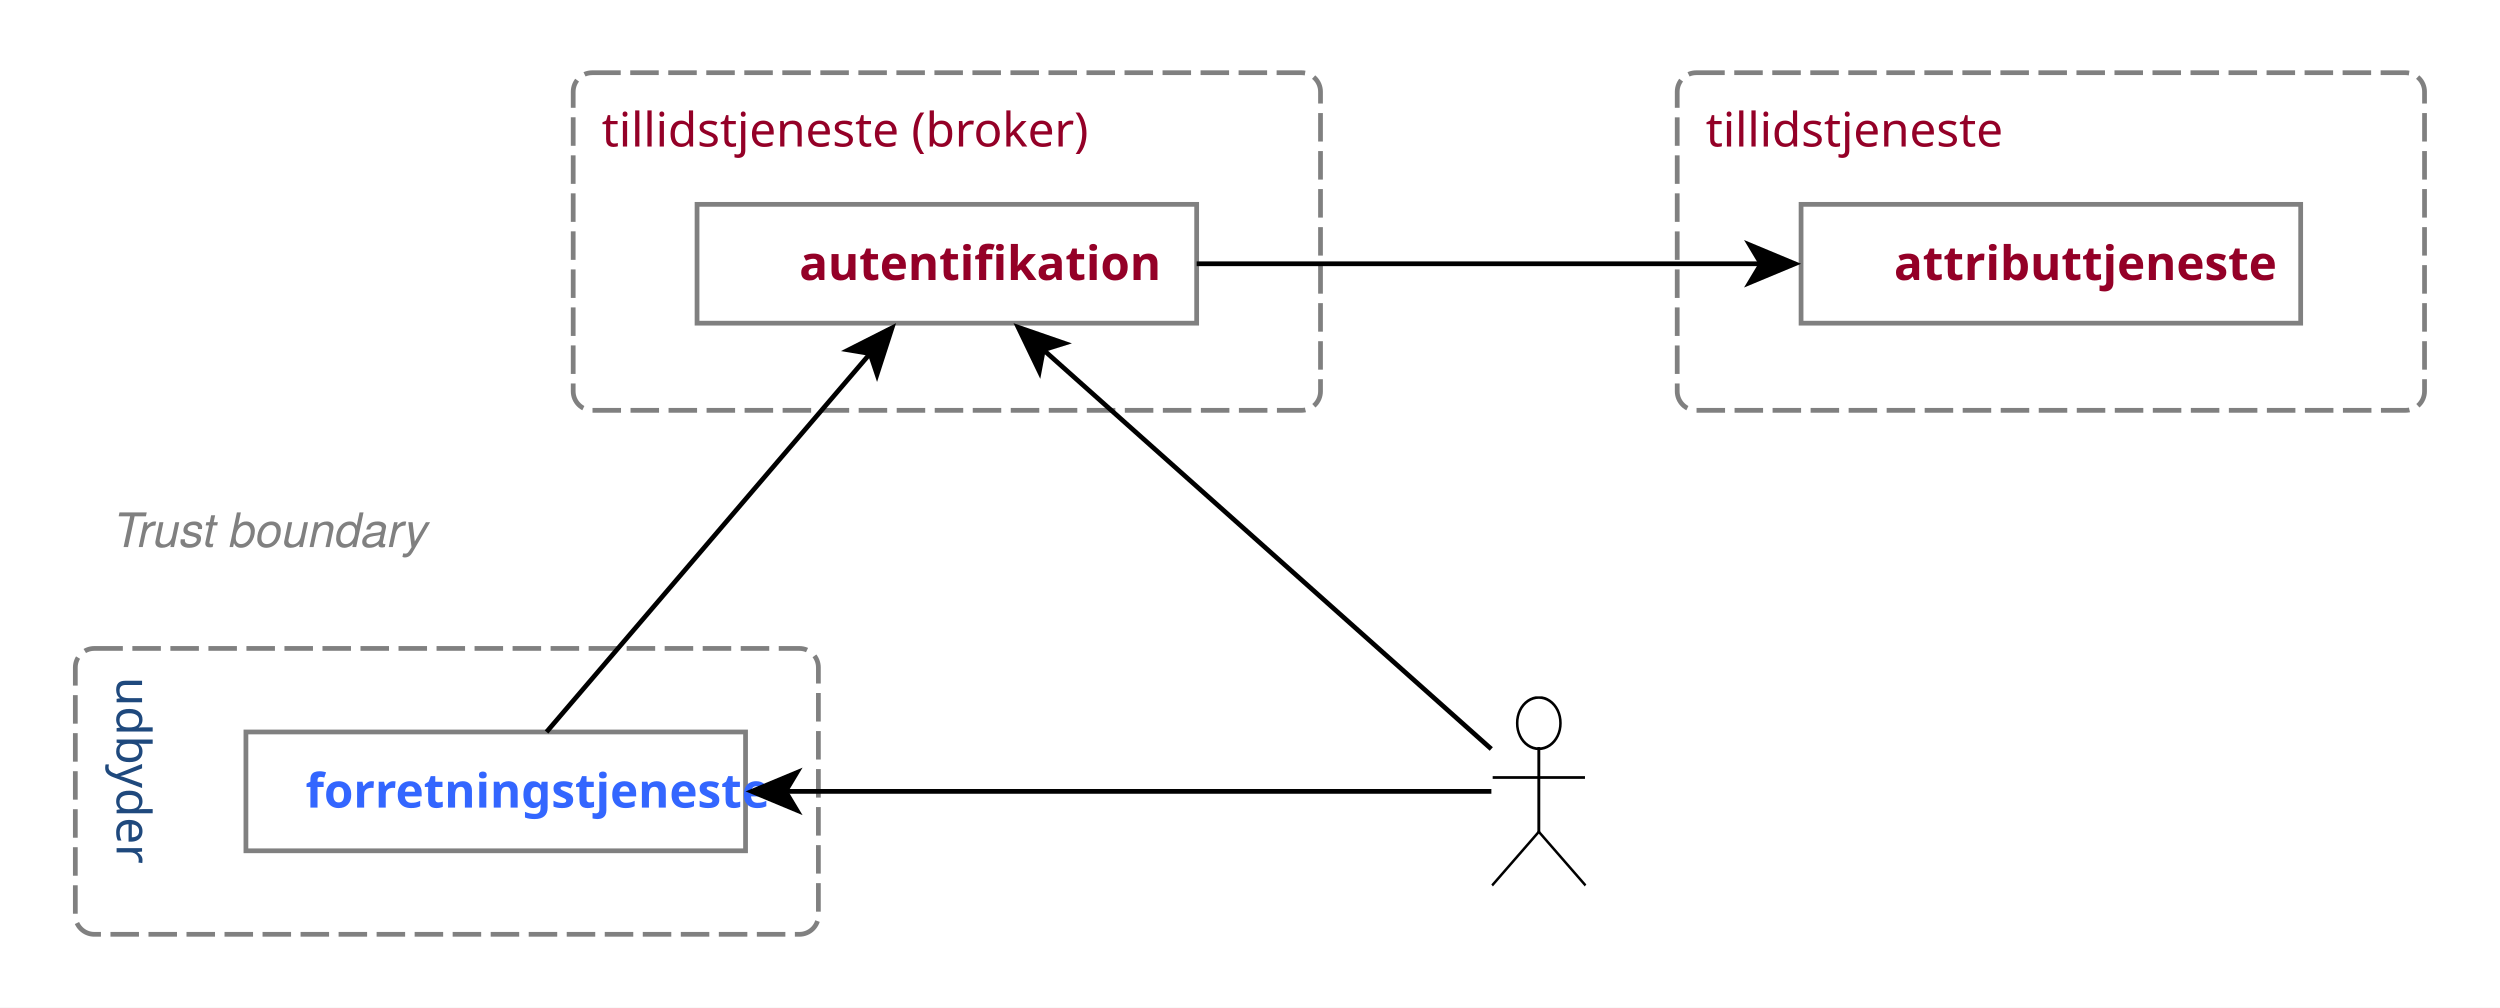
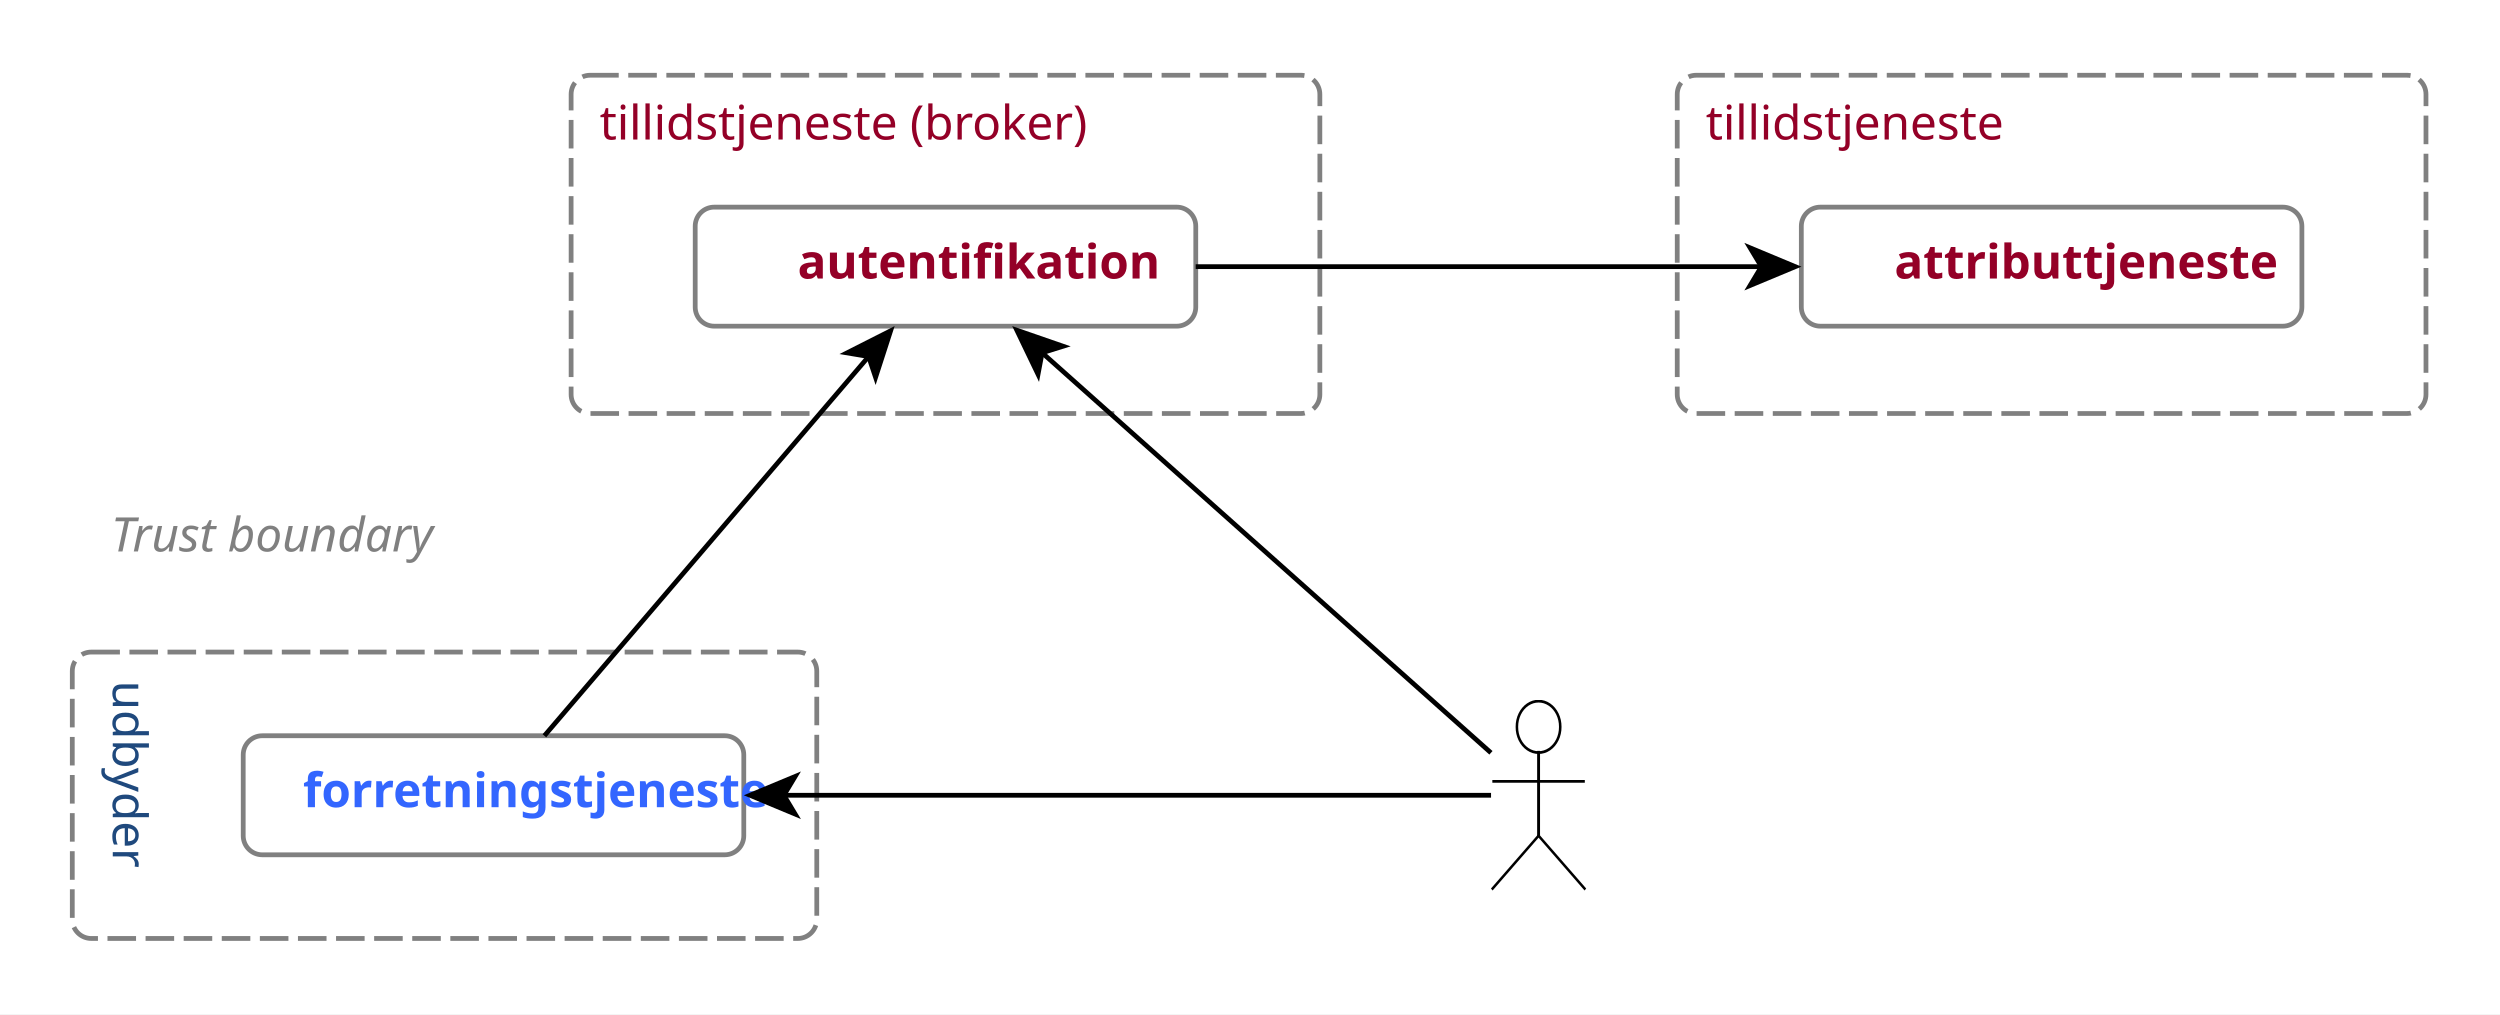
- <svg xmlns="http://www.w3.org/2000/svg" fill-opacity="1" color-rendering="auto" color-interpolation="auto" text-rendering="auto" stroke="black" stroke-linecap="square" width="526" stroke-miterlimit="10" shape-rendering="auto" stroke-opacity="1" fill="black" stroke-dasharray="none" font-weight="normal" stroke-width="1" height="212" font-family="'Dialog'" font-style="normal" stroke-linejoin="miter" font-size="12px" stroke-dashoffset="0" image-rendering="auto">
+ <svg xmlns="http://www.w3.org/2000/svg" fill-opacity="1" color-rendering="auto" color-interpolation="auto" text-rendering="auto" stroke="black" stroke-linecap="square" width="525" stroke-miterlimit="10" shape-rendering="auto" stroke-opacity="1" fill="black" stroke-dasharray="none" font-weight="normal" stroke-width="1" height="213" font-family="'Dialog'" font-style="normal" stroke-linejoin="miter" font-size="12px" stroke-dashoffset="0" image-rendering="auto">
  <defs id="genericDefs" />
  <g>
-     <g fill="white" text-rendering="geometricPrecision" shape-rendering="geometricPrecision" transform="translate(-1059,-653)" stroke="white">
-       <rect x="1059" width="526" height="212" y="653" clip-path="url(#clipPath2)" stroke="none" />
+     <g fill="white" text-rendering="geometricPrecision" shape-rendering="geometricPrecision" transform="translate(7,106)" stroke="white">
+       <rect x="-7" width="525" height="213" y="-106" clip-path="url(#clipPath2)" stroke="none" />
    </g>
-     <g stroke-linecap="butt" transform="matrix(1,0,0,1,-1059,-653)" fill="gray" text-rendering="geometricPrecision" shape-rendering="geometricPrecision" stroke-dasharray="6,2" stroke="gray" stroke-miterlimit="1.45">
-       <rect x="1074.848" y="789.433" clip-path="url(#clipPath2)" fill="none" width="156.341" rx="4" ry="4" height="60.148" />
+     <g stroke-linecap="butt" transform="matrix(1,0,0,1,7,106)" fill="gray" text-rendering="geometricPrecision" shape-rendering="geometricPrecision" stroke-dasharray="6,2" stroke="gray" stroke-miterlimit="1.45">
+       <rect x="8.181" y="30.933" clip-path="url(#clipPath2)" fill="none" width="156.341" rx="4" ry="4" height="60.148" />
    </g>
-     <g stroke-linecap="butt" font-size="10px" transform="matrix(0,1,-1,0,36.0549,140.4329)" fill="rgb(31,73,125)" text-rendering="geometricPrecision" font-family="'Calibri'" shape-rendering="geometricPrecision" stroke="rgb(31,73,125)" stroke-miterlimit="1.45">
-       <text x="2" xml:space="preserve" y="11.521" clip-path="url(#clipPath3)" stroke="none">udbyder</text>
+     <g stroke-linecap="butt" font-size="10px" transform="matrix(0,1,-1,0,33.1812,140.9329)" fill="rgb(31,73,125)" text-rendering="geometricPrecision" font-family="'Calibri'" shape-rendering="geometricPrecision" stroke="rgb(31,73,125)" stroke-miterlimit="1.45">
+       <text x="2" xml:space="preserve" y="9.5" clip-path="url(#clipPath3)" stroke="none">udbyder</text>
    </g>
-     <g stroke-linecap="butt" transform="matrix(1,0,0,1,-1059,-653)" fill="gray" text-rendering="geometricPrecision" shape-rendering="geometricPrecision" stroke="gray" stroke-miterlimit="1.45">
-       <rect fill="none" x="1110.742" width="105.12" height="25" y="807.007" clip-path="url(#clipPath2)" />
+     <g stroke-linecap="butt" transform="matrix(1,0,0,1,7,106)" fill="gray" text-rendering="geometricPrecision" shape-rendering="geometricPrecision" stroke="gray" stroke-miterlimit="1.45">
+       <rect x="44.075" y="48.507" clip-path="url(#clipPath2)" fill="none" width="105.12" rx="4" ry="4" height="25" />
    </g>
-     <g stroke-linecap="butt" font-size="10px" transform="matrix(1,0,0,1,-1059,-653)" fill="rgb(51,102,255)" text-rendering="geometricPrecision" font-family="'Calibri'" shape-rendering="geometricPrecision" stroke="rgb(51,102,255)" font-weight="bold" stroke-miterlimit="1.45">
-       <text x="1123.294" xml:space="preserve" y="822.925" clip-path="url(#clipPath2)" stroke="none">forretningstjeneste</text>
+     <g stroke-linecap="butt" font-size="10px" transform="matrix(1,0,0,1,7,106)" fill="rgb(51,102,255)" text-rendering="geometricPrecision" font-family="'Calibri'" shape-rendering="geometricPrecision" stroke="rgb(51,102,255)" font-weight="bold" stroke-miterlimit="1.45">
+       <text x="56.627" xml:space="preserve" y="63.507" clip-path="url(#clipPath2)" stroke="none">forretningstjeneste</text>
    </g>
-     <g stroke-linecap="butt" transform="matrix(1,0,0,1,-1059,-653)" fill="gray" text-rendering="geometricPrecision" shape-rendering="geometricPrecision" stroke-dasharray="6,2" stroke="gray" stroke-miterlimit="1.45">
-       <rect x="1179.6" y="668.3" clip-path="url(#clipPath2)" fill="none" width="157.235" rx="4" ry="4" height="71.034" />
+     <g stroke-linecap="butt" transform="matrix(1,0,0,1,7,106)" fill="gray" text-rendering="geometricPrecision" shape-rendering="geometricPrecision" stroke-dasharray="6,2" stroke="gray" stroke-miterlimit="1.45">
+       <rect x="112.934" y="-90.2" clip-path="url(#clipPath2)" fill="none" width="157.235" rx="4" ry="4" height="71.034" />
    </g>
-     <g stroke-linecap="butt" font-size="10px" transform="matrix(1,0,0,1,-1059,-653)" fill="rgb(148,0,39)" text-rendering="geometricPrecision" font-family="'Calibri'" shape-rendering="geometricPrecision" stroke="rgb(148,0,39)" stroke-miterlimit="1.45">
-       <text x="1185.601" xml:space="preserve" y="683.822" clip-path="url(#clipPath2)" stroke="none">tillidstjeneste (broker)</text>
+     <g stroke-linecap="butt" font-size="10px" transform="matrix(1,0,0,1,7,106)" fill="rgb(148,0,39)" text-rendering="geometricPrecision" font-family="'Calibri'" shape-rendering="geometricPrecision" stroke="rgb(148,0,39)" stroke-miterlimit="1.45">
+       <text x="118.934" xml:space="preserve" y="-76.7" clip-path="url(#clipPath2)" stroke="none">tillidstjeneste (broker)</text>
    </g>
-     <g fill="white" text-rendering="geometricPrecision" shape-rendering="geometricPrecision" transform="matrix(1,0,0,1,-1059,-653)" stroke="white">
-       <rect x="1205.658" width="105.12" height="25" y="695.996" clip-path="url(#clipPath2)" stroke="none" />
+     <g fill="white" text-rendering="geometricPrecision" shape-rendering="geometricPrecision" transform="matrix(1,0,0,1,7,106)" stroke="white">
+       <rect x="138.992" y="-62.504" clip-path="url(#clipPath2)" width="105.12" rx="4" ry="4" height="25" stroke="none" />
    </g>
-     <g stroke-linecap="butt" transform="matrix(1,0,0,1,-1059,-653)" fill="gray" text-rendering="geometricPrecision" shape-rendering="geometricPrecision" stroke="gray" stroke-miterlimit="1.45">
-       <rect fill="none" x="1205.658" width="105.12" height="25" y="695.996" clip-path="url(#clipPath2)" />
+     <g stroke-linecap="butt" transform="matrix(1,0,0,1,7,106)" fill="gray" text-rendering="geometricPrecision" shape-rendering="geometricPrecision" stroke="gray" stroke-miterlimit="1.45">
+       <rect x="138.992" y="-62.504" clip-path="url(#clipPath2)" fill="none" width="105.12" rx="4" ry="4" height="25" />
    </g>
-     <g stroke-linecap="butt" font-size="10px" transform="matrix(1,0,0,1,-1059,-653)" fill="rgb(148,0,39)" text-rendering="geometricPrecision" font-family="'Calibri'" shape-rendering="geometricPrecision" stroke="rgb(148,0,39)" font-weight="bold" stroke-miterlimit="1.45">
-       <text x="1227.161" xml:space="preserve" y="711.914" clip-path="url(#clipPath2)" stroke="none">autentifikation</text>
+     <g stroke-linecap="butt" font-size="10px" transform="matrix(1,0,0,1,7,106)" fill="rgb(148,0,39)" text-rendering="geometricPrecision" font-family="'Calibri'" shape-rendering="geometricPrecision" stroke="rgb(148,0,39)" font-weight="bold" stroke-miterlimit="1.45">
+       <text x="160.494" xml:space="preserve" y="-47.504" clip-path="url(#clipPath2)" stroke="none">autentifikation</text>
    </g>
-     <g transform="matrix(1,0,0,1,-1059,-653)" fill-opacity="0.902" fill="rgb(255,255,255)" text-rendering="geometricPrecision" shape-rendering="geometricPrecision" stroke="rgb(255,255,255)" stroke-opacity="0.902">
-       <rect x="1083.6" y="747.884" clip-path="url(#clipPath2)" width="66" rx="4" ry="4" height="33" stroke="none" />
+     <g transform="matrix(1,0,0,1,7,106)" fill-opacity="0.902" fill="rgb(255,255,255)" text-rendering="geometricPrecision" shape-rendering="geometricPrecision" stroke="rgb(255,255,255)" stroke-opacity="0.902">
+       <rect x="16.934" y="-10.617" clip-path="url(#clipPath2)" width="66" rx="4" ry="4" height="33" stroke="none" />
    </g>
-     <g stroke-linecap="butt" font-size="10px" transform="matrix(1,0,0,1,-1059,-653)" fill="gray" text-rendering="geometricPrecision" font-family="'Helvetica Neue'" shape-rendering="geometricPrecision" font-style="italic" stroke="gray" stroke-miterlimit="1.45">
-       <text x="1082.89" xml:space="preserve" y="768.104" clip-path="url(#clipPath2)" stroke="none">Trust boundary</text>
+     <g stroke-linecap="butt" font-size="10px" transform="matrix(1,0,0,1,7,106)" fill="gray" text-rendering="geometricPrecision" shape-rendering="geometricPrecision" font-style="italic" stroke="gray" stroke-miterlimit="1.45">
+       <text x="16.306" xml:space="preserve" y="9.812" clip-path="url(#clipPath2)" stroke="none">Trust boundary</text>
    </g>
-     <g text-rendering="geometricPrecision" shape-rendering="geometricPrecision" transform="matrix(0.4914,0,0,0.5809,313.6948,146.5068)">
+     <g text-rendering="geometricPrecision" shape-rendering="geometricPrecision" transform="matrix(0.4914,0,0,0.5809,313.0282,147.0068)">
      <g clip-path="url(#clipPath4)">
        <svg opacity="1" writing-mode="lr-tb" stop-color="rgb(0, 0, 0)" shape-rendering="auto" glyph-orientation-horizontal="0deg" color-profile="auto" lighting-color="rgb(255, 255, 255)" color="rgb(0, 0, 0)" font-weight="400" alignment-baseline="auto" font-style="normal" version="1.0" color-interpolation-filters="linearrgb" text-anchor="start" stroke-linecap="butt" color-interpolation="srgb" font-variant="normal" word-spacing="normal" fill-opacity="1" text-rendering="auto" clip-path="none" text-decoration="none" letter-spacing="normal" glyph-orientation-vertical="auto" display="inline" font-size-adjust="none" overflow="hidden" fill="rgb(0, 0, 0)" font-stretch="normal" stroke-dasharray="none" id="svg1.svg2" stroke-miterlimit="4" stop-opacity="1" color-rendering="auto" font-size="12" pointer-events="visiblepainted" mask="none" direction="ltr" baseline-shift="baseline" enable-background="accumulate" fill-rule="nonzero" image-rendering="auto" stroke-dashoffset="0" marker-end="none" width="41" clip="auto" cursor="auto" stroke="none" filter="none" visibility="visible" kerning="auto" stroke-width="1" font-family="&quot;Arial&quot;,&quot;Helvetica&quot;,sans-serif" flood-opacity="1" clip-rule="nonzero" src="none" height="68.997" unicode-bidi="normal" stroke-linejoin="miter" stroke-opacity="1" flood-color="rgb(0, 0, 0)" dominant-baseline="auto" marker-start="none" marker-mid="none">
          <defs id="svg1.defs4">
            <clipPath clipPathUnits="userSpaceOnUse" id="clipPath1">
-               <path d="M0 0 L526 0 L526 212 L0 212 L0 0 Z" />
+               <path d="M0 0 L525 0 L525 213 L0 213 L0 0 Z" />
            </clipPath>
            <clipPath clipPathUnits="userSpaceOnUse" id="clipPath2">
-               <path d="M1059 653 L1585 653 L1585 865 L1059 865 L1059 653 Z" />
+               <path d="M-7 -106 L518 -106 L518 107 L-7 107 L-7 -106 Z" />
            </clipPath>
            <clipPath clipPathUnits="userSpaceOnUse" id="clipPath3">
-               <path d="M-140.433 36.055 L-140.433 -489.945 L71.567 -489.945 L71.567 36.055 L-140.433 36.055 Z" />
+               <path d="M-140.933 33.181 L-140.933 -491.819 L72.067 -491.819 L72.067 33.181 L-140.933 33.181 Z" />
            </clipPath>
            <clipPath clipPathUnits="userSpaceOnUse" id="clipPath4">
-               <path d="M-638.323 -252.196 L432.01 -252.196 L432.01 112.74 L-638.323 112.74 L-638.323 -252.196 Z" />
+               <path d="M-636.966 -253.057 L431.332 -253.057 L431.332 113.601 L-636.966 113.601 L-636.966 -253.057 Z" />
            </clipPath>
          </defs>
          <g id="svg1.layer1" transform="translate(-29.5,-42.95948)">
            <a id="svg1.a3142" transform="matrix(1.087391,0,0,1,-4.4742,0)">
              <path transform="translate(11.58689,5.290899)" style="fill:none;fill-rule:evenodd;stroke:#000000;stroke-width:1px;stroke-linecap:butt;stroke-linejoin:miter;stroke-opacity:1" id="svg1.path2160" d="M 47.029 47.37 A 8.52 9.201 0 1 1  29.99,47.37 A 8.52 9.201 0 1 1  47.029 47.37 z" />
            </a>
            <path style="fill:none" d="M 47.711 48.392 A 3.749 0 0 1 1  40.213,48.392 A 3.749 0 0 1 1  47.711 48.392 z" id="svg1.path3134" />
            <path style="fill:none;fill-rule:evenodd;stroke:#000000;stroke-width:1.243px;stroke-linecap:butt;stroke-linejoin:miter;stroke-opacity:1" d="M 50,61.337 C 50,91.363 50,92.248 50,92.248" id="svg1.path3136" />
            <path style="fill:none;fill-rule:evenodd;stroke:#000000;stroke-width:1px;stroke-linecap:butt;stroke-linejoin:miter;stroke-opacity:1" d="M 69.761,72.362 C 69.761,72.362 69.761,72.362 50.239,72.362 C 30.239,72.362 30.239,72.362 30.239,72.362 L 30.239,72.362" id="svg1.path3138" />
            <path style="fill:none;fill-rule:evenodd;stroke:#000000;stroke-width:1px;stroke-linecap:butt;stroke-linejoin:miter;stroke-opacity:1" d="M 30,111.457 C 30,111.457 30,111.457 50,92.014 C 70,111.457 70,111.457 70,111.457" id="svg1.path3140" />
          </g>
        </svg>
      </g>
    </g>
-     <g stroke-linecap="butt" transform="matrix(1,0,0,1,-1059,-653)" fill="gray" text-rendering="geometricPrecision" shape-rendering="geometricPrecision" stroke-dasharray="6,2" stroke="gray" stroke-miterlimit="1.45">
-       <rect x="1411.886" y="668.3" clip-path="url(#clipPath2)" fill="none" width="157.235" rx="4" ry="4" height="71.034" />
+     <g stroke-linecap="butt" transform="matrix(1,0,0,1,7,106)" fill="gray" text-rendering="geometricPrecision" shape-rendering="geometricPrecision" stroke-dasharray="6,2" stroke="gray" stroke-miterlimit="1.45">
+       <rect x="345.219" y="-90.2" clip-path="url(#clipPath2)" fill="none" width="157.235" rx="4" ry="4" height="71.034" />
    </g>
-     <g stroke-linecap="butt" font-size="10px" transform="matrix(1,0,0,1,-1059,-653)" fill="rgb(148,0,39)" text-rendering="geometricPrecision" font-family="'Calibri'" shape-rendering="geometricPrecision" stroke="rgb(148,0,39)" stroke-miterlimit="1.45">
-       <text x="1417.886" xml:space="preserve" y="683.822" clip-path="url(#clipPath2)" stroke="none">tillidstjeneste</text>
+     <g stroke-linecap="butt" font-size="10px" transform="matrix(1,0,0,1,7,106)" fill="rgb(148,0,39)" text-rendering="geometricPrecision" font-family="'Calibri'" shape-rendering="geometricPrecision" stroke="rgb(148,0,39)" stroke-miterlimit="1.45">
+       <text x="351.219" xml:space="preserve" y="-76.7" clip-path="url(#clipPath2)" stroke="none">tillidstjeneste</text>
    </g>
-     <g fill="white" text-rendering="geometricPrecision" shape-rendering="geometricPrecision" transform="matrix(1,0,0,1,-1059,-653)" stroke="white">
-       <rect x="1437.944" width="105.12" height="25" y="695.996" clip-path="url(#clipPath2)" stroke="none" />
+     <g fill="white" text-rendering="geometricPrecision" shape-rendering="geometricPrecision" transform="matrix(1,0,0,1,7,106)" stroke="white">
+       <rect x="371.277" y="-62.504" clip-path="url(#clipPath2)" width="105.12" rx="4" ry="4" height="25" stroke="none" />
    </g>
-     <g stroke-linecap="butt" transform="matrix(1,0,0,1,-1059,-653)" fill="gray" text-rendering="geometricPrecision" shape-rendering="geometricPrecision" stroke="gray" stroke-miterlimit="1.45">
-       <rect fill="none" x="1437.944" width="105.12" height="25" y="695.996" clip-path="url(#clipPath2)" />
+     <g stroke-linecap="butt" transform="matrix(1,0,0,1,7,106)" fill="gray" text-rendering="geometricPrecision" shape-rendering="geometricPrecision" stroke="gray" stroke-miterlimit="1.45">
+       <rect x="371.277" y="-62.504" clip-path="url(#clipPath2)" fill="none" width="105.12" rx="4" ry="4" height="25" />
    </g>
-     <g stroke-linecap="butt" font-size="10px" transform="matrix(1,0,0,1,-1059,-653)" fill="rgb(148,0,39)" text-rendering="geometricPrecision" font-family="'Calibri'" shape-rendering="geometricPrecision" stroke="rgb(148,0,39)" font-weight="bold" stroke-miterlimit="1.45">
-       <text x="1457.491" xml:space="preserve" y="711.914" clip-path="url(#clipPath2)" stroke="none">attributtjeneste</text>
+     <g stroke-linecap="butt" font-size="10px" transform="matrix(1,0,0,1,7,106)" fill="rgb(148,0,39)" text-rendering="geometricPrecision" font-family="'Calibri'" shape-rendering="geometricPrecision" stroke="rgb(148,0,39)" font-weight="bold" stroke-miterlimit="1.45">
+       <text x="390.824" xml:space="preserve" y="-47.504" clip-path="url(#clipPath2)" stroke="none">attributtjeneste</text>
    </g>
-     <g text-rendering="geometricPrecision" stroke-miterlimit="1.45" shape-rendering="geometricPrecision" transform="matrix(1,0,0,1,-1059,-653)" stroke-linecap="butt">
-       <path fill="none" d="M1173.989 807.007 L1242.331 727.076" clip-path="url(#clipPath2)" />
-       <path d="M1247.53 720.996 L1235.932 726.867 L1241.681 727.836 L1243.532 733.366 Z" clip-path="url(#clipPath2)" stroke="none" />
-       <path fill="none" d="M1372.765 810.59 L1278.215 726.319" clip-path="url(#clipPath2)" />
-       <path d="M1272.243 720.996 L1277.874 732.713 L1278.961 726.984 L1284.528 725.248 Z" clip-path="url(#clipPath2)" stroke="none" />
-       <path fill="none" d="M1372.786 819.507 L1223.861 819.507" clip-path="url(#clipPath2)" />
-       <path d="M1215.861 819.507 L1227.861 824.507 L1224.861 819.507 L1227.861 814.507 Z" clip-path="url(#clipPath2)" stroke="none" />
-       <path fill="none" d="M1310.778 708.496 L1429.944 708.496" clip-path="url(#clipPath2)" />
-       <path d="M1437.944 708.496 L1425.944 703.496 L1428.944 708.496 L1425.944 713.496 Z" clip-path="url(#clipPath2)" stroke="none" />
+     <g text-rendering="geometricPrecision" stroke-miterlimit="1.45" shape-rendering="geometricPrecision" transform="matrix(1,0,0,1,7,106)" stroke-linecap="butt">
+       <path fill="none" d="M107.317 48.513 L175.679 -31.441" clip-path="url(#clipPath2)" />
+       <path d="M180.878 -37.521 L169.28 -31.65 L175.029 -30.681 L176.88 -25.151 Z" clip-path="url(#clipPath2)" stroke="none" />
+       <path fill="none" d="M306.098 52.09 L211.534 -32.194" clip-path="url(#clipPath2)" />
+       <path d="M205.562 -37.517 L211.194 -25.8 L212.281 -31.528 L217.847 -33.265 Z" clip-path="url(#clipPath2)" stroke="none" />
+       <path fill="none" d="M306.119 61.007 L157.195 61.007" clip-path="url(#clipPath2)" />
+       <path d="M149.195 61.007 L161.195 66.007 L158.195 61.007 L161.195 56.007 Z" clip-path="url(#clipPath2)" stroke="none" />
+       <path fill="none" d="M244.093 -50.004 L363.309 -50.004" clip-path="url(#clipPath2)" />
+       <path d="M371.309 -50.004 L359.309 -55.004 L362.309 -50.004 L359.309 -45.004 Z" clip-path="url(#clipPath2)" stroke="none" />
    </g>
  </g>
</svg>
